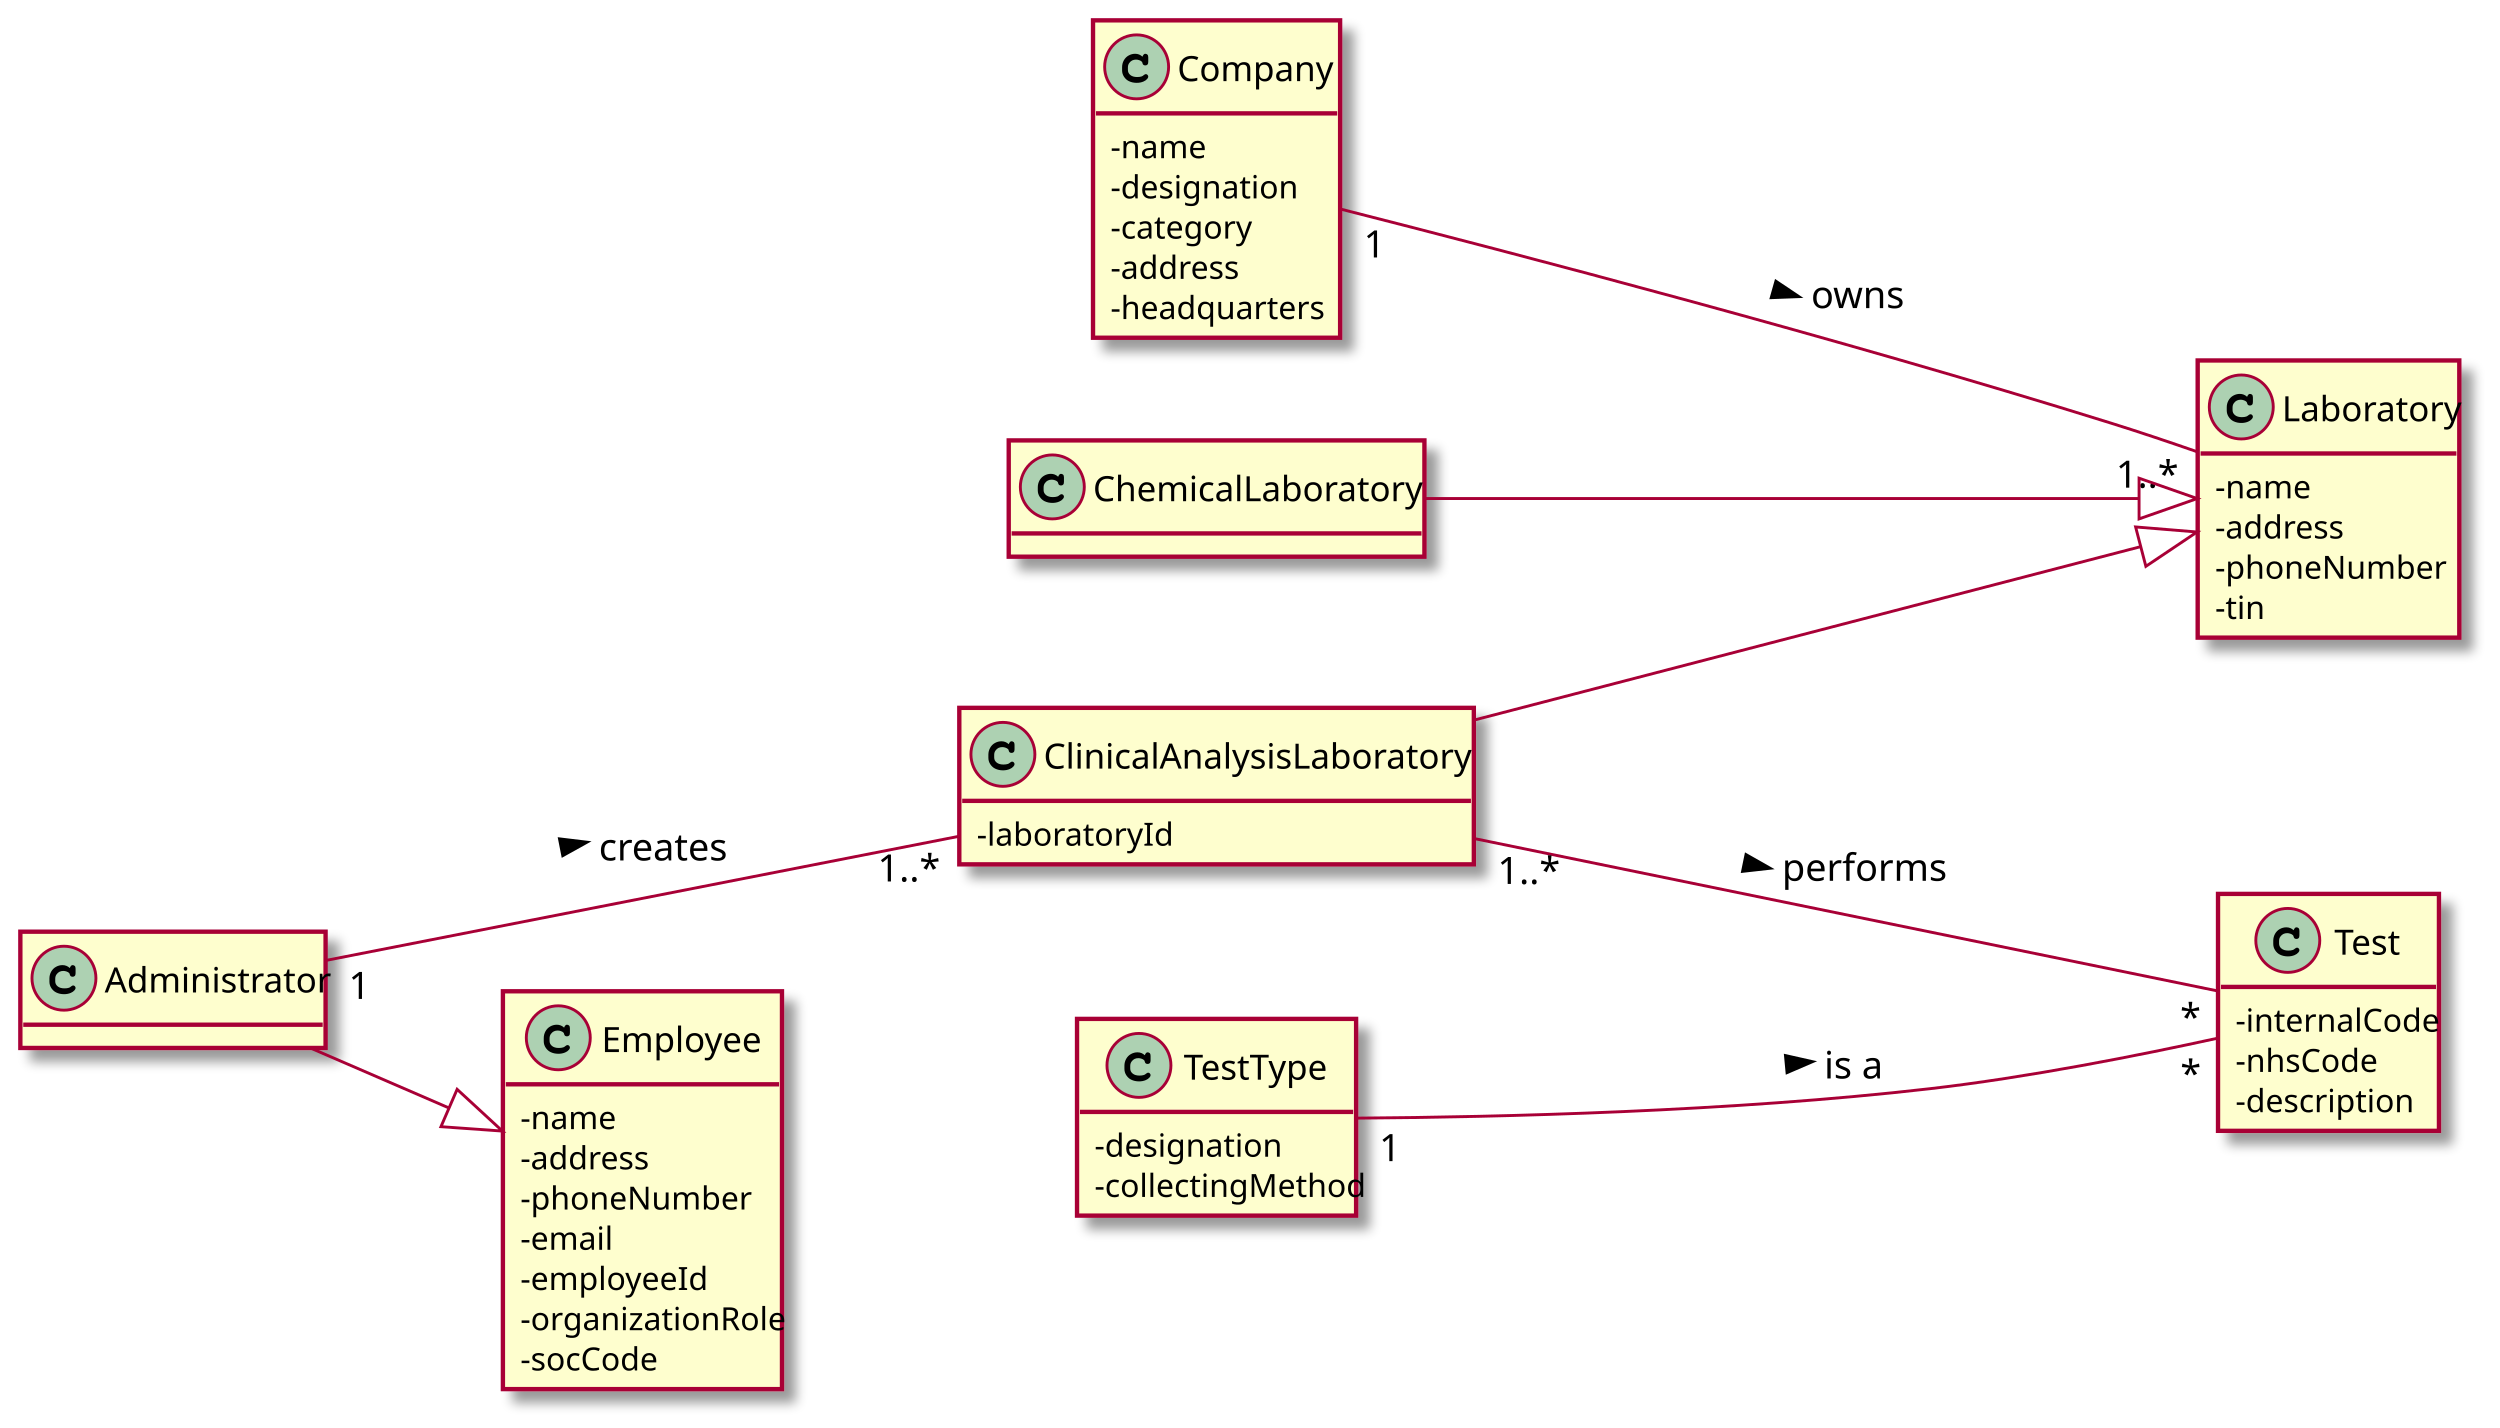
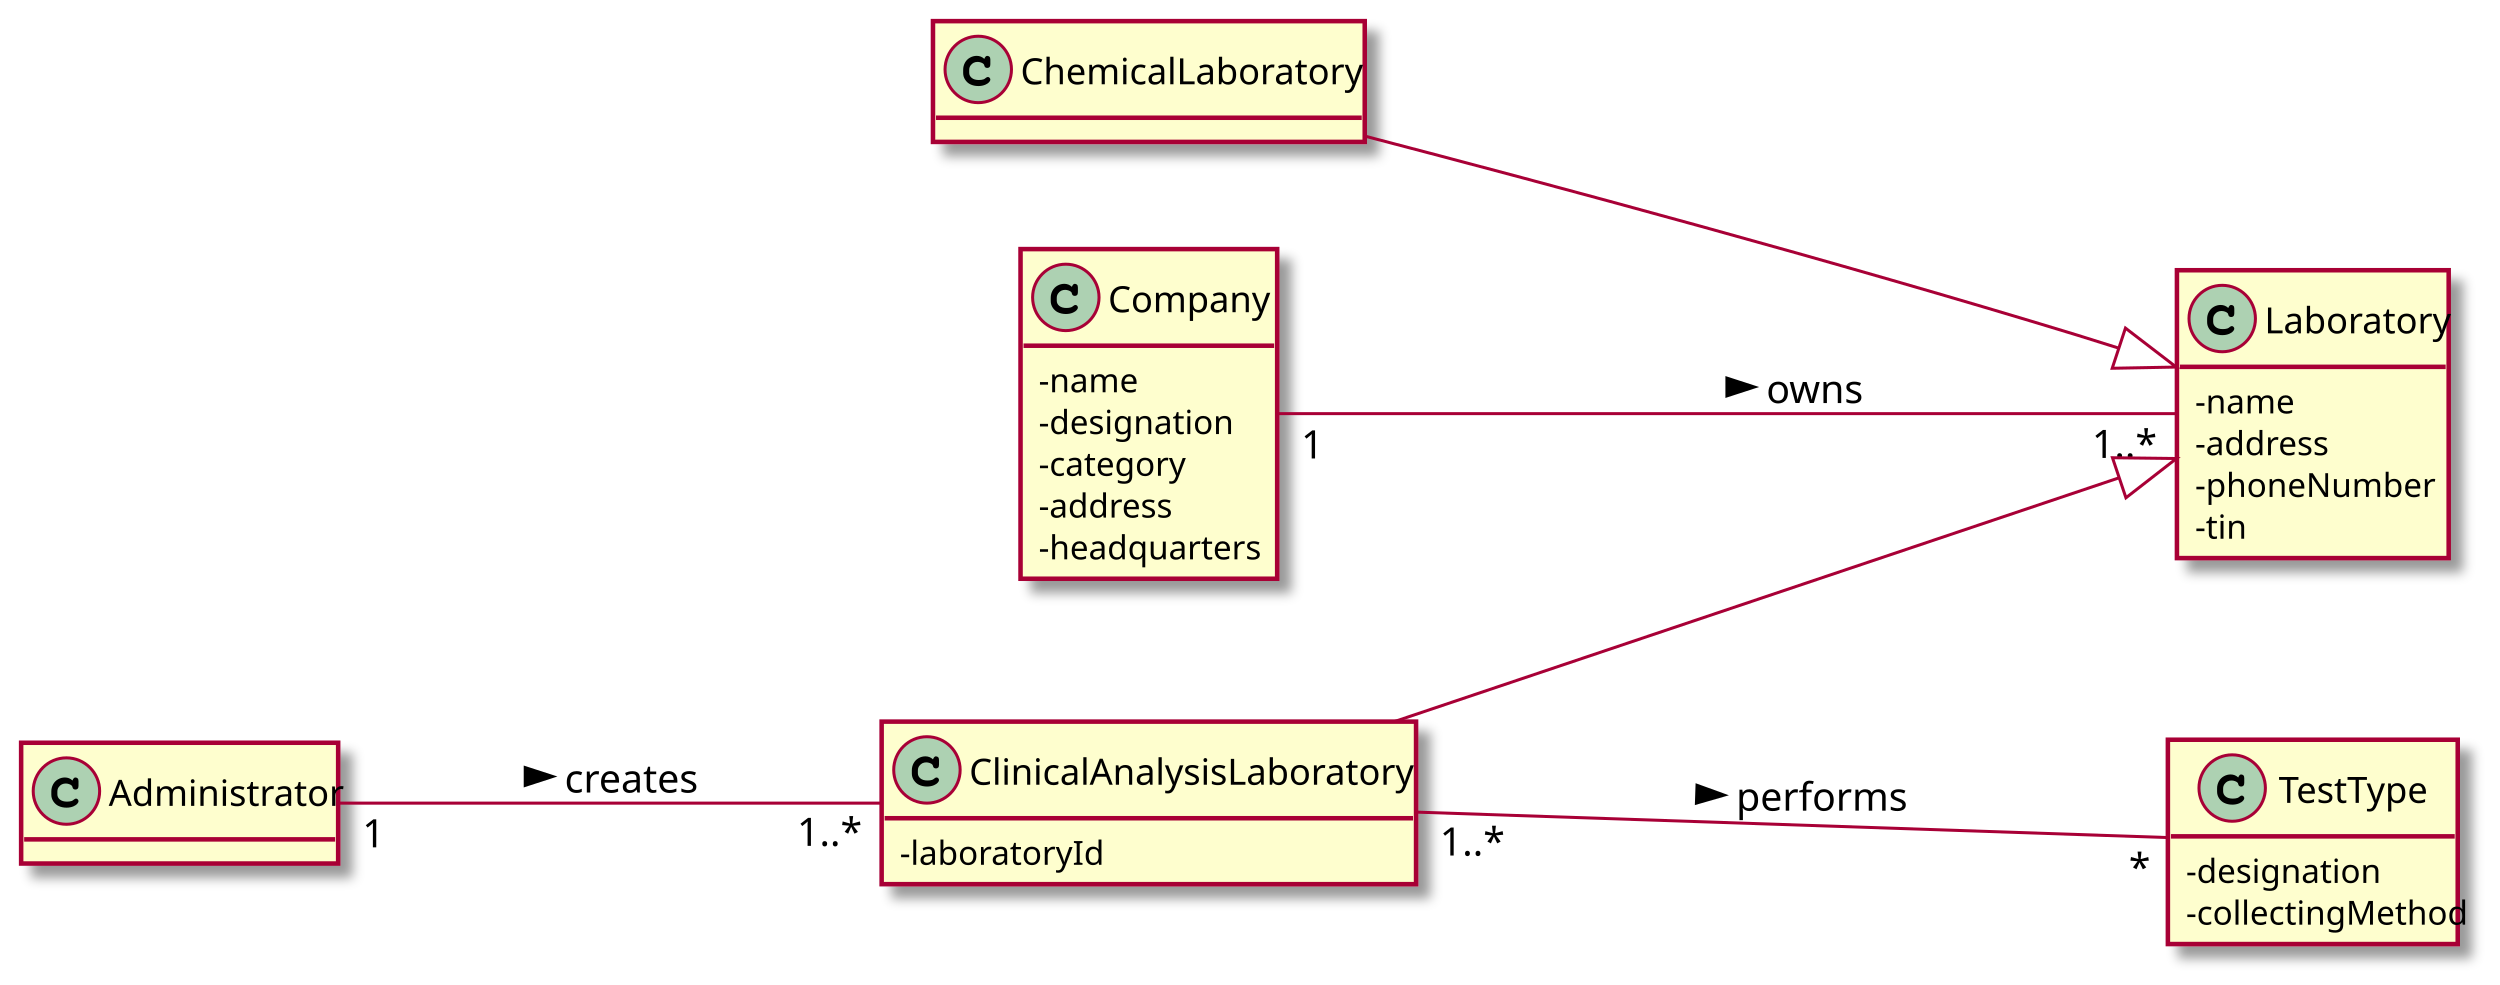
- <svg xmlns="http://www.w3.org/2000/svg" contentScriptType="application/ecmascript" contentStyleType="text/css" height="491px" preserveAspectRatio="none" style="width:860px;height:491px;" version="1.1" viewBox="0 0 860 491" width="860px" zoomAndPan="magnify">
+ <svg xmlns="http://www.w3.org/2000/svg" contentScriptType="application/ecmascript" contentStyleType="text/css" height="326px" preserveAspectRatio="none" style="width:828px;height:326px;" version="1.1" viewBox="0 0 828 326" width="828px" zoomAndPan="magnify">
  <defs>
-     <filter height="300%" id="f1gujw9wguo5zh" width="300%" x="-1" y="-1">
+     <filter height="300%" id="f1x66e6q6ec8m7" width="300%" x="-1" y="-1">
      <feGaussianBlur result="blurOut" stdDeviation="2.0" />
      <feColorMatrix in="blurOut" result="blurOut2" type="matrix" values="0 0 0 0 0 0 0 0 0 0 0 0 0 0 0 0 0 0 .4 0" />
      <feOffset dx="4.0" dy="4.0" in="blurOut2" result="blurOut3" />
      <feBlend in="SourceGraphic" in2="blurOut3" mode="normal" />
    </filter>
  </defs>
  <g>
-     <rect codeLine="6" fill="#FEFECE" filter="url(#f1gujw9wguo5zh)" height="81.508" id="Test" style="stroke:#A80036;stroke-width:1.5;" width="76" x="763" y="307.5" />
-     <ellipse cx="787" cy="323.5" fill="#ADD1B2" rx="11" ry="11" style="stroke:#A80036;stroke-width:1.0;" />
-     <path d="M789,320 Q789.203,319.5 789.438,319.25 Q789.672,319 789.938,319 Q790.406,319 790.703,319.281 Q791,319.562 791,320.219 L791,321.781 Q791,322.438 790.719,322.719 Q790.438,323 790,323 Q789.609,323 789.359,322.828 Q789.109,322.656 789,322.203 Q788.953,321.891 788.781,321.719 Q788.469,321.391 787.906,321.203 Q787.344,321 786.781,321 Q786.078,321 785.484,321.281 Q784.906,321.562 784.453,322.188 Q784,322.812 784,323.672 L784,324.594 Q784,325.625 784.844,326.312 Q785.688,327 787.188,327 Q788.078,327 788.703,326.797 Q789.062,326.688 789.469,326.328 Q789.734,326.125 789.875,326.062 Q790.016,326 790.188,326 Q790.516,326 790.75,326.266 Q791,326.516 791,326.875 Q791,327.219 790.656,327.625 Q790.156,328.219 789.359,328.547 Q788.312,329 787.031,329 Q785.531,329 784.328,328.406 Q783.359,327.938 782.672,326.922 Q782,325.906 782,324.703 L782,323.609 Q782,322.359 782.594,321.266 Q783.203,320.172 784.25,319.594 Q785.312,319 786.5,319 Q787.219,319 787.844,319.25 Q788.469,319.5 789,320 Z " fill="#000000" />
-     <text fill="#000000" font-family="sans-serif" font-size="12" lengthAdjust="spacing" textLength="24" x="803" y="328.41">Test</text>
-     <line style="stroke:#A80036;stroke-width:1.5;" x1="764" x2="838" y1="339.5" y2="339.5" />
-     <text fill="#000000" font-family="sans-serif" font-size="11" lengthAdjust="spacing" textLength="64" x="769" y="354.919">-internalCode</text>
-     <text fill="#000000" font-family="sans-serif" font-size="11" lengthAdjust="spacing" textLength="47" x="769" y="368.755">-nhsCode</text>
-     <text fill="#000000" font-family="sans-serif" font-size="11" lengthAdjust="spacing" textLength="57" x="769" y="382.591">-description</text>
-     <rect codeLine="12" fill="#FEFECE" filter="url(#f1gujw9wguo5zh)" height="109.18" id="Company" style="stroke:#A80036;stroke-width:1.5;" width="85" x="376" y="7" />
-     <ellipse cx="391" cy="23" fill="#ADD1B2" rx="11" ry="11" style="stroke:#A80036;stroke-width:1.0;" />
-     <path d="M393,19.5 Q393.203,19 393.438,18.75 Q393.672,18.5 393.938,18.5 Q394.406,18.5 394.703,18.781 Q395,19.062 395,19.719 L395,21.281 Q395,21.938 394.719,22.219 Q394.438,22.5 394,22.5 Q393.609,22.5 393.359,22.328 Q393.109,22.156 393,21.703 Q392.953,21.391 392.781,21.219 Q392.469,20.891 391.906,20.703 Q391.344,20.5 390.781,20.5 Q390.078,20.5 389.484,20.781 Q388.906,21.062 388.453,21.688 Q388,22.312 388,23.172 L388,24.094 Q388,25.125 388.844,25.812 Q389.688,26.5 391.188,26.5 Q392.078,26.5 392.703,26.297 Q393.062,26.188 393.469,25.828 Q393.734,25.625 393.875,25.562 Q394.016,25.5 394.188,25.5 Q394.516,25.5 394.75,25.766 Q395,26.016 395,26.375 Q395,26.719 394.656,27.125 Q394.156,27.719 393.359,28.047 Q392.312,28.5 391.031,28.5 Q389.531,28.5 388.328,27.906 Q387.359,27.438 386.672,26.422 Q386,25.406 386,24.203 L386,23.109 Q386,21.859 386.594,20.766 Q387.203,19.672 388.25,19.094 Q389.312,18.5 390.5,18.5 Q391.219,18.5 391.844,18.75 Q392.469,19 393,19.5 Z " fill="#000000" />
-     <text fill="#000000" font-family="sans-serif" font-size="12" lengthAdjust="spacing" textLength="53" x="405" y="27.91">Company</text>
-     <line style="stroke:#A80036;stroke-width:1.5;" x1="377" x2="460" y1="39" y2="39" />
-     <text fill="#000000" font-family="sans-serif" font-size="11" lengthAdjust="spacing" textLength="30" x="382" y="54.419">-name</text>
-     <text fill="#000000" font-family="sans-serif" font-size="11" lengthAdjust="spacing" textLength="59" x="382" y="68.255">-designation</text>
-     <text fill="#000000" font-family="sans-serif" font-size="11" lengthAdjust="spacing" textLength="47" x="382" y="82.091">-category</text>
-     <text fill="#000000" font-family="sans-serif" font-size="11" lengthAdjust="spacing" textLength="44" x="382" y="95.927">-address</text>
-     <text fill="#000000" font-family="sans-serif" font-size="11" lengthAdjust="spacing" textLength="69" x="382" y="109.763">-headquarters</text>
-     <rect codeLine="20" fill="#FEFECE" filter="url(#f1gujw9wguo5zh)" height="95.344" id="Laboratory" style="stroke:#A80036;stroke-width:1.5;" width="90" x="756" y="124" />
-     <ellipse cx="771" cy="140" fill="#ADD1B2" rx="11" ry="11" style="stroke:#A80036;stroke-width:1.0;" />
-     <path d="M773,136.5 Q773.203,136 773.438,135.75 Q773.672,135.5 773.938,135.5 Q774.406,135.5 774.703,135.781 Q775,136.062 775,136.719 L775,138.281 Q775,138.938 774.719,139.219 Q774.438,139.5 774,139.5 Q773.609,139.5 773.359,139.328 Q773.109,139.156 773,138.703 Q772.953,138.391 772.781,138.219 Q772.469,137.891 771.906,137.703 Q771.344,137.5 770.781,137.5 Q770.078,137.5 769.484,137.781 Q768.906,138.062 768.453,138.688 Q768,139.312 768,140.172 L768,141.094 Q768,142.125 768.844,142.812 Q769.688,143.5 771.188,143.5 Q772.078,143.5 772.703,143.297 Q773.062,143.188 773.469,142.828 Q773.734,142.625 773.875,142.562 Q774.016,142.5 774.188,142.5 Q774.516,142.5 774.75,142.766 Q775,143.016 775,143.375 Q775,143.719 774.656,144.125 Q774.156,144.719 773.359,145.047 Q772.312,145.5 771.031,145.5 Q769.531,145.5 768.328,144.906 Q767.359,144.438 766.672,143.422 Q766,142.406 766,141.203 L766,140.109 Q766,138.859 766.594,137.766 Q767.203,136.672 768.25,136.094 Q769.312,135.5 770.5,135.5 Q771.219,135.5 771.844,135.75 Q772.469,136 773,136.5 Z " fill="#000000" />
-     <text fill="#000000" font-family="sans-serif" font-size="12" lengthAdjust="spacing" textLength="58" x="785" y="144.91">Laboratory</text>
-     <line style="stroke:#A80036;stroke-width:1.5;" x1="757" x2="845" y1="156" y2="156" />
-     <text fill="#000000" font-family="sans-serif" font-size="11" lengthAdjust="spacing" textLength="30" x="762" y="171.419">-name</text>
-     <text fill="#000000" font-family="sans-serif" font-size="11" lengthAdjust="spacing" textLength="44" x="762" y="185.255">-address</text>
-     <text fill="#000000" font-family="sans-serif" font-size="11" lengthAdjust="spacing" textLength="71" x="762" y="199.091">-phoneNumber</text>
-     <text fill="#000000" font-family="sans-serif" font-size="11" lengthAdjust="spacing" textLength="15" x="762" y="212.927">-tin</text>
-     <rect codeLine="27" fill="#FEFECE" filter="url(#f1gujw9wguo5zh)" height="53.836" id="ClinicalAnalysisLaboratory" style="stroke:#A80036;stroke-width:1.5;" width="177" x="330" y="243.5" />
-     <ellipse cx="345" cy="259.5" fill="#ADD1B2" rx="11" ry="11" style="stroke:#A80036;stroke-width:1.0;" />
-     <path d="M347,256 Q347.203,255.5 347.438,255.25 Q347.672,255 347.938,255 Q348.406,255 348.703,255.281 Q349,255.562 349,256.219 L349,257.781 Q349,258.438 348.719,258.719 Q348.438,259 348,259 Q347.609,259 347.359,258.828 Q347.109,258.656 347,258.203 Q346.953,257.891 346.781,257.719 Q346.469,257.391 345.906,257.203 Q345.344,257 344.781,257 Q344.078,257 343.484,257.281 Q342.906,257.562 342.453,258.188 Q342,258.812 342,259.672 L342,260.594 Q342,261.625 342.844,262.312 Q343.688,263 345.188,263 Q346.078,263 346.703,262.797 Q347.062,262.688 347.469,262.328 Q347.734,262.125 347.875,262.062 Q348.016,262 348.188,262 Q348.516,262 348.75,262.266 Q349,262.516 349,262.875 Q349,263.219 348.656,263.625 Q348.156,264.219 347.359,264.547 Q346.312,265 345.031,265 Q343.531,265 342.328,264.406 Q341.359,263.938 340.672,262.922 Q340,261.906 340,260.703 L340,259.609 Q340,258.359 340.594,257.266 Q341.203,256.172 342.25,255.594 Q343.312,255 344.5,255 Q345.219,255 345.844,255.25 Q346.469,255.5 347,256 Z " fill="#000000" />
-     <text fill="#000000" font-family="sans-serif" font-size="12" lengthAdjust="spacing" textLength="145" x="359" y="264.41">ClinicalAnalysisLaboratory</text>
-     <line style="stroke:#A80036;stroke-width:1.5;" x1="331" x2="506" y1="275.5" y2="275.5" />
-     <text fill="#000000" font-family="sans-serif" font-size="11" lengthAdjust="spacing" textLength="61" x="336" y="290.919">-laboratoryId</text>
-     <rect codeLine="31" fill="#FEFECE" filter="url(#f1gujw9wguo5zh)" height="136.852" id="Employee" style="stroke:#A80036;stroke-width:1.5;" width="96" x="173" y="341" />
-     <ellipse cx="192.05" cy="357" fill="#ADD1B2" rx="11" ry="11" style="stroke:#A80036;stroke-width:1.0;" />
-     <path d="M194.05,353.5 Q194.253,353 194.488,352.75 Q194.722,352.5 194.988,352.5 Q195.456,352.5 195.753,352.781 Q196.05,353.062 196.05,353.719 L196.05,355.281 Q196.05,355.938 195.769,356.219 Q195.488,356.5 195.05,356.5 Q194.659,356.5 194.409,356.328 Q194.159,356.156 194.05,355.703 Q194.003,355.391 193.831,355.219 Q193.519,354.891 192.956,354.703 Q192.394,354.5 191.831,354.5 Q191.128,354.5 190.534,354.781 Q189.956,355.062 189.503,355.688 Q189.05,356.312 189.05,357.172 L189.05,358.094 Q189.05,359.125 189.894,359.812 Q190.738,360.5 192.238,360.5 Q193.128,360.5 193.753,360.297 Q194.113,360.188 194.519,359.828 Q194.784,359.625 194.925,359.562 Q195.066,359.5 195.238,359.5 Q195.566,359.5 195.8,359.766 Q196.05,360.016 196.05,360.375 Q196.05,360.719 195.706,361.125 Q195.206,361.719 194.409,362.047 Q193.363,362.5 192.081,362.5 Q190.581,362.5 189.378,361.906 Q188.409,361.438 187.722,360.422 Q187.05,359.406 187.05,358.203 L187.05,357.109 Q187.05,355.859 187.644,354.766 Q188.253,353.672 189.3,353.094 Q190.363,352.5 191.55,352.5 Q192.269,352.5 192.894,352.75 Q193.519,353 194.05,353.5 Z " fill="#000000" />
-     <text fill="#000000" font-family="sans-serif" font-size="12" lengthAdjust="spacing" textLength="55" x="206.95" y="361.91">Employee</text>
-     <line style="stroke:#A80036;stroke-width:1.5;" x1="174" x2="268" y1="373" y2="373" />
-     <text fill="#000000" font-family="sans-serif" font-size="11" lengthAdjust="spacing" textLength="30" x="179" y="388.419">-name</text>
-     <text fill="#000000" font-family="sans-serif" font-size="11" lengthAdjust="spacing" textLength="44" x="179" y="402.255">-address</text>
-     <text fill="#000000" font-family="sans-serif" font-size="11" lengthAdjust="spacing" textLength="71" x="179" y="416.091">-phoneNumber</text>
-     <text fill="#000000" font-family="sans-serif" font-size="11" lengthAdjust="spacing" textLength="28" x="179" y="429.927">-email</text>
-     <text fill="#000000" font-family="sans-serif" font-size="11" lengthAdjust="spacing" textLength="58" x="179" y="443.763">-employeeId</text>
-     <text fill="#000000" font-family="sans-serif" font-size="11" lengthAdjust="spacing" textLength="84" x="179" y="457.599">-organizationRole</text>
-     <text fill="#000000" font-family="sans-serif" font-size="11" lengthAdjust="spacing" textLength="47" x="179" y="471.435">-socCode</text>
-     <rect codeLine="41" fill="#FEFECE" filter="url(#f1gujw9wguo5zh)" height="67.672" id="TestType" style="stroke:#A80036;stroke-width:1.5;" width="96" x="370.5" y="350.5" />
-     <ellipse cx="391.8" cy="366.5" fill="#ADD1B2" rx="11" ry="11" style="stroke:#A80036;stroke-width:1.0;" />
-     <path d="M393.8,363 Q394.003,362.5 394.238,362.25 Q394.472,362 394.738,362 Q395.206,362 395.503,362.281 Q395.8,362.562 395.8,363.219 L395.8,364.781 Q395.8,365.438 395.519,365.719 Q395.238,366 394.8,366 Q394.409,366 394.159,365.828 Q393.909,365.656 393.8,365.203 Q393.753,364.891 393.581,364.719 Q393.269,364.391 392.706,364.203 Q392.144,364 391.581,364 Q390.878,364 390.284,364.281 Q389.706,364.562 389.253,365.188 Q388.8,365.812 388.8,366.672 L388.8,367.594 Q388.8,368.625 389.644,369.312 Q390.488,370 391.988,370 Q392.878,370 393.503,369.797 Q393.863,369.688 394.269,369.328 Q394.534,369.125 394.675,369.062 Q394.816,369 394.988,369 Q395.316,369 395.55,369.266 Q395.8,369.516 395.8,369.875 Q395.8,370.219 395.456,370.625 Q394.956,371.219 394.159,371.547 Q393.113,372 391.831,372 Q390.331,372 389.128,371.406 Q388.159,370.938 387.472,369.922 Q386.8,368.906 386.8,367.703 L386.8,366.609 Q386.8,365.359 387.394,364.266 Q388.003,363.172 389.05,362.594 Q390.113,362 391.3,362 Q392.019,362 392.644,362.25 Q393.269,362.5 393.8,363 Z " fill="#000000" />
-     <text fill="#000000" font-family="sans-serif" font-size="12" lengthAdjust="spacing" textLength="50" x="407.2" y="371.41">TestType</text>
-     <line style="stroke:#A80036;stroke-width:1.5;" x1="371.5" x2="465.5" y1="382.5" y2="382.5" />
-     <text fill="#000000" font-family="sans-serif" font-size="11" lengthAdjust="spacing" textLength="59" x="376.5" y="397.919">-designation</text>
-     <text fill="#000000" font-family="sans-serif" font-size="11" lengthAdjust="spacing" textLength="84" x="376.5" y="411.755">-collectingMethod</text>
-     <rect codeLine="46" fill="#FEFECE" filter="url(#f1gujw9wguo5zh)" height="40" id="ChemicalLaboratory" style="stroke:#A80036;stroke-width:1.5;" width="143" x="347" y="151.5" />
-     <ellipse cx="362" cy="167.5" fill="#ADD1B2" rx="11" ry="11" style="stroke:#A80036;stroke-width:1.0;" />
-     <path d="M364,164 Q364.203,163.5 364.438,163.25 Q364.672,163 364.938,163 Q365.406,163 365.703,163.281 Q366,163.562 366,164.219 L366,165.781 Q366,166.438 365.719,166.719 Q365.438,167 365,167 Q364.609,167 364.359,166.828 Q364.109,166.656 364,166.203 Q363.953,165.891 363.781,165.719 Q363.469,165.391 362.906,165.203 Q362.344,165 361.781,165 Q361.078,165 360.484,165.281 Q359.906,165.562 359.453,166.188 Q359,166.812 359,167.672 L359,168.594 Q359,169.625 359.844,170.312 Q360.688,171 362.188,171 Q363.078,171 363.703,170.797 Q364.062,170.688 364.469,170.328 Q364.734,170.125 364.875,170.062 Q365.016,170 365.188,170 Q365.516,170 365.75,170.266 Q366,170.516 366,170.875 Q366,171.219 365.656,171.625 Q365.156,172.219 364.359,172.547 Q363.312,173 362.031,173 Q360.531,173 359.328,172.406 Q358.359,171.938 357.672,170.922 Q357,169.906 357,168.703 L357,167.609 Q357,166.359 357.594,165.266 Q358.203,164.172 359.25,163.594 Q360.312,163 361.5,163 Q362.219,163 362.844,163.25 Q363.469,163.5 364,164 Z " fill="#000000" />
-     <text fill="#000000" font-family="sans-serif" font-size="12" lengthAdjust="spacing" textLength="111" x="376" y="172.41">ChemicalLaboratory</text>
-     <line style="stroke:#A80036;stroke-width:1.5;" x1="348" x2="489" y1="183.5" y2="183.5" />
-     <rect codeLine="50" fill="#FEFECE" filter="url(#f1gujw9wguo5zh)" height="40" id="Administrator" style="stroke:#A80036;stroke-width:1.5;" width="105" x="7" y="320.5" />
-     <ellipse cx="22" cy="336.5" fill="#ADD1B2" rx="11" ry="11" style="stroke:#A80036;stroke-width:1.0;" />
-     <path d="M24,333 Q24.203,332.5 24.438,332.25 Q24.672,332 24.938,332 Q25.406,332 25.703,332.281 Q26,332.562 26,333.219 L26,334.781 Q26,335.438 25.719,335.719 Q25.438,336 25,336 Q24.609,336 24.359,335.828 Q24.109,335.656 24,335.203 Q23.953,334.891 23.781,334.719 Q23.469,334.391 22.906,334.203 Q22.344,334 21.781,334 Q21.078,334 20.484,334.281 Q19.906,334.562 19.453,335.188 Q19,335.812 19,336.672 L19,337.594 Q19,338.625 19.844,339.312 Q20.688,340 22.188,340 Q23.078,340 23.703,339.797 Q24.062,339.688 24.469,339.328 Q24.734,339.125 24.875,339.062 Q25.016,339 25.188,339 Q25.516,339 25.75,339.266 Q26,339.516 26,339.875 Q26,340.219 25.656,340.625 Q25.156,341.219 24.359,341.547 Q23.312,342 22.031,342 Q20.531,342 19.328,341.406 Q18.359,340.938 17.672,339.922 Q17,338.906 17,337.703 L17,336.609 Q17,335.359 17.594,334.266 Q18.203,333.172 19.25,332.594 Q20.312,332 21.5,332 Q22.219,332 22.844,332.25 Q23.469,332.5 24,333 Z " fill="#000000" />
-     <text fill="#000000" font-family="sans-serif" font-size="12" lengthAdjust="spacing" textLength="73" x="36" y="341.41">Administrator</text>
-     <line style="stroke:#A80036;stroke-width:1.5;" x1="8" x2="111" y1="352.5" y2="352.5" />
-     <path codeLine="54" d="M461.41,71.99 C520.69,87.05 632.25,116.23 726,145.5 C735.75,148.54 746.14,152.04 755.95,155.45 " fill="none" id="Company-Laboratory" style="stroke:#A80036;stroke-width:1.0;" />
-     <polygon fill="#000000" points="618.811,102.039,610.909,96.745,609.307,102.401,618.811,102.039" style="stroke:#000000;stroke-width:1.0;" />
-     <text fill="#000000" font-family="sans-serif" font-size="13" lengthAdjust="spacing" textLength="30" x="623" y="105.995">owns</text>
-     <text fill="#000000" font-family="sans-serif" font-size="13" lengthAdjust="spacing" textLength="7" x="469.097" y="88.562">1</text>
-     <text fill="#000000" font-family="sans-serif" font-size="13" lengthAdjust="spacing" textLength="20" x="727.865" y="167.763">1..*</text>
-     <path codeLine="55" d="M507.27,247.66 C577.23,229.46 673.53,204.41 736.26,188.08 " fill="none" id="ClinicalAnalysisLaboratory-to-Laboratory" style="stroke:#A80036;stroke-width:1.0;" />
-     <polygon fill="none" points="734.65,181.27,755.77,183.01,738.18,194.82,734.65,181.27" style="stroke:#A80036;stroke-width:1.0;" />
-     <path codeLine="56" d="M507.27,288.49 C588.04,305.05 703.93,328.81 762.73,340.86 " fill="none" id="ClinicalAnalysisLaboratory-Test" style="stroke:#A80036;stroke-width:1.0;" />
-     <polygon fill="#000000" points="608.898,298.68,600.628,293.984,599.447,299.743,608.898,298.68" style="stroke:#000000;stroke-width:1.0;" />
-     <text fill="#000000" font-family="sans-serif" font-size="13" lengthAdjust="spacing" textLength="50" x="613" y="302.995">performs</text>
-     <text fill="#000000" font-family="sans-serif" font-size="13" lengthAdjust="spacing" textLength="20" x="515.141" y="304.077">1..*</text>
-     <text fill="#000000" font-family="sans-serif" font-size="13" lengthAdjust="spacing" textLength="5" x="749.958" y="354.504">*</text>
-     <path codeLine="57" d="M466.53,384.64 C515.88,384.3 595.63,382.39 664,374.5 C697.79,370.6 735.78,363.07 763,357.11 " fill="none" id="TestType-Test" style="stroke:#A80036;stroke-width:1.0;" />
-     <polygon fill="#000000" points="623.479,365.214,614.201,363.123,614.744,368.976,623.479,365.214" style="stroke:#000000;stroke-width:1.0;" />
-     <text fill="#000000" font-family="sans-serif" font-size="13" lengthAdjust="spacing" textLength="21" x="627.5" y="370.995">is a</text>
-     <text fill="#000000" font-family="sans-serif" font-size="13" lengthAdjust="spacing" textLength="7" x="474.421" y="399.434">1</text>
-     <text fill="#000000" font-family="sans-serif" font-size="13" lengthAdjust="spacing" textLength="5" x="750.027" y="373.958">*</text>
-     <path codeLine="58" d="M112.03,330.4 C168.9,319.25 261.41,301.11 329.75,287.71 " fill="none" id="Administrator-ClinicalAnalysisLaboratory" style="stroke:#A80036;stroke-width:1.0;" />
-     <polygon fill="#000000" points="201.907,289.714,192.465,288.57,193.596,294.338,201.907,289.714" style="stroke:#000000;stroke-width:1.0;" />
-     <text fill="#000000" font-family="sans-serif" font-size="13" lengthAdjust="spacing" textLength="43" x="206" y="295.995">creates</text>
-     <text fill="#000000" font-family="sans-serif" font-size="13" lengthAdjust="spacing" textLength="7" x="119.909" y="343.625">1</text>
-     <text fill="#000000" font-family="sans-serif" font-size="13" lengthAdjust="spacing" textLength="20" x="301.881" y="303.235">1..*</text>
-     <path codeLine="59" d="M107.06,360.64 C121.85,367.04 138.49,374.24 154.37,381.11 " fill="none" id="Administrator-to-Employee" style="stroke:#A80036;stroke-width:1.0;" />
-     <polygon fill="none" points="157.25,374.73,172.83,389.09,151.69,387.58,157.25,374.73" style="stroke:#A80036;stroke-width:1.0;" />
-     <path codeLine="60" d="M490.18,171.5 C560.53,171.5 667.57,171.5 735.63,171.5 " fill="none" id="ChemicalLaboratory-to-Laboratory" style="stroke:#A80036;stroke-width:1.0;" />
-     <polygon fill="none" points="735.84,164.5,755.84,171.5,735.84,178.5,735.84,164.5" style="stroke:#A80036;stroke-width:1.0;" />
+     <rect codeLine="7" fill="#FEFECE" filter="url(#f1x66e6q6ec8m7)" height="109.18" id="Company" style="stroke:#A80036;stroke-width:1.5;" width="85" x="338" y="82.5" />
+     <ellipse cx="353" cy="98.5" fill="#ADD1B2" rx="11" ry="11" style="stroke:#A80036;stroke-width:1.0;" />
+     <path d="M355,95 Q355.203,94.5 355.438,94.25 Q355.672,94 355.938,94 Q356.406,94 356.703,94.281 Q357,94.562 357,95.219 L357,96.781 Q357,97.438 356.719,97.719 Q356.438,98 356,98 Q355.609,98 355.359,97.828 Q355.109,97.656 355,97.203 Q354.953,96.891 354.781,96.719 Q354.469,96.391 353.906,96.203 Q353.344,96 352.781,96 Q352.078,96 351.484,96.281 Q350.906,96.562 350.453,97.188 Q350,97.812 350,98.672 L350,99.594 Q350,100.625 350.844,101.312 Q351.688,102 353.188,102 Q354.078,102 354.703,101.797 Q355.062,101.688 355.469,101.328 Q355.734,101.125 355.875,101.062 Q356.016,101 356.188,101 Q356.516,101 356.75,101.266 Q357,101.516 357,101.875 Q357,102.219 356.656,102.625 Q356.156,103.219 355.359,103.547 Q354.312,104 353.031,104 Q351.531,104 350.328,103.406 Q349.359,102.938 348.672,101.922 Q348,100.906 348,99.703 L348,98.609 Q348,97.359 348.594,96.266 Q349.203,95.172 350.25,94.594 Q351.312,94 352.5,94 Q353.219,94 353.844,94.25 Q354.469,94.5 355,95 Z " fill="#000000" />
+     <text fill="#000000" font-family="sans-serif" font-size="12" lengthAdjust="spacing" textLength="53" x="367" y="103.41">Company</text>
+     <line style="stroke:#A80036;stroke-width:1.5;" x1="339" x2="422" y1="114.5" y2="114.5" />
+     <text fill="#000000" font-family="sans-serif" font-size="11" lengthAdjust="spacing" textLength="30" x="344" y="129.919">-name</text>
+     <text fill="#000000" font-family="sans-serif" font-size="11" lengthAdjust="spacing" textLength="59" x="344" y="143.755">-designation</text>
+     <text fill="#000000" font-family="sans-serif" font-size="11" lengthAdjust="spacing" textLength="47" x="344" y="157.591">-category</text>
+     <text fill="#000000" font-family="sans-serif" font-size="11" lengthAdjust="spacing" textLength="44" x="344" y="171.427">-address</text>
+     <text fill="#000000" font-family="sans-serif" font-size="11" lengthAdjust="spacing" textLength="69" x="344" y="185.263">-headquarters</text>
+     <rect codeLine="15" fill="#FEFECE" filter="url(#f1x66e6q6ec8m7)" height="95.344" id="Laboratory" style="stroke:#A80036;stroke-width:1.5;" width="90" x="721" y="89.5" />
+     <ellipse cx="736" cy="105.5" fill="#ADD1B2" rx="11" ry="11" style="stroke:#A80036;stroke-width:1.0;" />
+     <path d="M738,102 Q738.203,101.5 738.438,101.25 Q738.672,101 738.938,101 Q739.406,101 739.703,101.281 Q740,101.562 740,102.219 L740,103.781 Q740,104.438 739.719,104.719 Q739.438,105 739,105 Q738.609,105 738.359,104.828 Q738.109,104.656 738,104.203 Q737.953,103.891 737.781,103.719 Q737.469,103.391 736.906,103.203 Q736.344,103 735.781,103 Q735.078,103 734.484,103.281 Q733.906,103.562 733.453,104.188 Q733,104.812 733,105.672 L733,106.594 Q733,107.625 733.844,108.312 Q734.688,109 736.188,109 Q737.078,109 737.703,108.797 Q738.062,108.688 738.469,108.328 Q738.734,108.125 738.875,108.062 Q739.016,108 739.188,108 Q739.516,108 739.75,108.266 Q740,108.516 740,108.875 Q740,109.219 739.656,109.625 Q739.156,110.219 738.359,110.547 Q737.312,111 736.031,111 Q734.531,111 733.328,110.406 Q732.359,109.938 731.672,108.922 Q731,107.906 731,106.703 L731,105.609 Q731,104.359 731.594,103.266 Q732.203,102.172 733.25,101.594 Q734.312,101 735.5,101 Q736.219,101 736.844,101.25 Q737.469,101.5 738,102 Z " fill="#000000" />
+     <text fill="#000000" font-family="sans-serif" font-size="12" lengthAdjust="spacing" textLength="58" x="750" y="110.41">Laboratory</text>
+     <line style="stroke:#A80036;stroke-width:1.5;" x1="722" x2="810" y1="121.5" y2="121.5" />
+     <text fill="#000000" font-family="sans-serif" font-size="11" lengthAdjust="spacing" textLength="30" x="727" y="136.919">-name</text>
+     <text fill="#000000" font-family="sans-serif" font-size="11" lengthAdjust="spacing" textLength="44" x="727" y="150.755">-address</text>
+     <text fill="#000000" font-family="sans-serif" font-size="11" lengthAdjust="spacing" textLength="71" x="727" y="164.591">-phoneNumber</text>
+     <text fill="#000000" font-family="sans-serif" font-size="11" lengthAdjust="spacing" textLength="15" x="727" y="178.427">-tin</text>
+     <rect codeLine="22" fill="#FEFECE" filter="url(#f1x66e6q6ec8m7)" height="53.836" id="ClinicalAnalysisLaboratory" style="stroke:#A80036;stroke-width:1.5;" width="177" x="292" y="239" />
+     <ellipse cx="307" cy="255" fill="#ADD1B2" rx="11" ry="11" style="stroke:#A80036;stroke-width:1.0;" />
+     <path d="M309,251.5 Q309.203,251 309.438,250.75 Q309.672,250.5 309.938,250.5 Q310.406,250.5 310.703,250.781 Q311,251.062 311,251.719 L311,253.281 Q311,253.938 310.719,254.219 Q310.438,254.5 310,254.5 Q309.609,254.5 309.359,254.328 Q309.109,254.156 309,253.703 Q308.953,253.391 308.781,253.219 Q308.469,252.891 307.906,252.703 Q307.344,252.5 306.781,252.5 Q306.078,252.5 305.484,252.781 Q304.906,253.062 304.453,253.688 Q304,254.312 304,255.172 L304,256.094 Q304,257.125 304.844,257.812 Q305.688,258.5 307.188,258.5 Q308.078,258.5 308.703,258.297 Q309.062,258.188 309.469,257.828 Q309.734,257.625 309.875,257.562 Q310.016,257.5 310.188,257.5 Q310.516,257.5 310.75,257.766 Q311,258.016 311,258.375 Q311,258.719 310.656,259.125 Q310.156,259.719 309.359,260.047 Q308.312,260.5 307.031,260.5 Q305.531,260.5 304.328,259.906 Q303.359,259.438 302.672,258.422 Q302,257.406 302,256.203 L302,255.109 Q302,253.859 302.594,252.766 Q303.203,251.672 304.25,251.094 Q305.312,250.5 306.5,250.5 Q307.219,250.5 307.844,250.75 Q308.469,251 309,251.5 Z " fill="#000000" />
+     <text fill="#000000" font-family="sans-serif" font-size="12" lengthAdjust="spacing" textLength="145" x="321" y="259.91">ClinicalAnalysisLaboratory</text>
+     <line style="stroke:#A80036;stroke-width:1.5;" x1="293" x2="468" y1="271" y2="271" />
+     <text fill="#000000" font-family="sans-serif" font-size="11" lengthAdjust="spacing" textLength="61" x="298" y="286.419">-laboratoryId</text>
+     <rect codeLine="26" fill="#FEFECE" filter="url(#f1x66e6q6ec8m7)" height="67.672" id="TestType" style="stroke:#A80036;stroke-width:1.5;" width="96" x="718" y="245" />
+     <ellipse cx="739.3" cy="261" fill="#ADD1B2" rx="11" ry="11" style="stroke:#A80036;stroke-width:1.0;" />
+     <path d="M741.3,257.5 Q741.503,257 741.737,256.75 Q741.972,256.5 742.237,256.5 Q742.706,256.5 743.003,256.781 Q743.3,257.062 743.3,257.719 L743.3,259.281 Q743.3,259.938 743.019,260.219 Q742.737,260.5 742.3,260.5 Q741.909,260.5 741.659,260.328 Q741.409,260.156 741.3,259.703 Q741.253,259.391 741.081,259.219 Q740.769,258.891 740.206,258.703 Q739.644,258.5 739.081,258.5 Q738.378,258.5 737.784,258.781 Q737.206,259.062 736.753,259.688 Q736.3,260.312 736.3,261.172 L736.3,262.094 Q736.3,263.125 737.144,263.812 Q737.987,264.5 739.487,264.5 Q740.378,264.5 741.003,264.297 Q741.362,264.188 741.769,263.828 Q742.034,263.625 742.175,263.562 Q742.316,263.5 742.487,263.5 Q742.816,263.5 743.05,263.766 Q743.3,264.016 743.3,264.375 Q743.3,264.719 742.956,265.125 Q742.456,265.719 741.659,266.047 Q740.612,266.5 739.331,266.5 Q737.831,266.5 736.628,265.906 Q735.659,265.438 734.972,264.422 Q734.3,263.406 734.3,262.203 L734.3,261.109 Q734.3,259.859 734.894,258.766 Q735.503,257.672 736.55,257.094 Q737.612,256.5 738.8,256.5 Q739.519,256.5 740.144,256.75 Q740.769,257 741.3,257.5 Z " fill="#000000" />
+     <text fill="#000000" font-family="sans-serif" font-size="12" lengthAdjust="spacing" textLength="50" x="754.7" y="265.91">TestType</text>
+     <line style="stroke:#A80036;stroke-width:1.5;" x1="719" x2="813" y1="277" y2="277" />
+     <text fill="#000000" font-family="sans-serif" font-size="11" lengthAdjust="spacing" textLength="59" x="724" y="292.419">-designation</text>
+     <text fill="#000000" font-family="sans-serif" font-size="11" lengthAdjust="spacing" textLength="84" x="724" y="306.255">-collectingMethod</text>
+     <rect codeLine="31" fill="#FEFECE" filter="url(#f1x66e6q6ec8m7)" height="40" id="ChemicalLaboratory" style="stroke:#A80036;stroke-width:1.5;" width="143" x="309" y="7" />
+     <ellipse cx="324" cy="23" fill="#ADD1B2" rx="11" ry="11" style="stroke:#A80036;stroke-width:1.0;" />
+     <path d="M326,19.5 Q326.203,19 326.438,18.75 Q326.672,18.5 326.938,18.5 Q327.406,18.5 327.703,18.781 Q328,19.062 328,19.719 L328,21.281 Q328,21.938 327.719,22.219 Q327.438,22.5 327,22.5 Q326.609,22.5 326.359,22.328 Q326.109,22.156 326,21.703 Q325.953,21.391 325.781,21.219 Q325.469,20.891 324.906,20.703 Q324.344,20.5 323.781,20.5 Q323.078,20.5 322.484,20.781 Q321.906,21.062 321.453,21.688 Q321,22.312 321,23.172 L321,24.094 Q321,25.125 321.844,25.812 Q322.688,26.5 324.188,26.5 Q325.078,26.5 325.703,26.297 Q326.062,26.188 326.469,25.828 Q326.734,25.625 326.875,25.562 Q327.016,25.5 327.188,25.5 Q327.516,25.5 327.75,25.766 Q328,26.016 328,26.375 Q328,26.719 327.656,27.125 Q327.156,27.719 326.359,28.047 Q325.312,28.5 324.031,28.5 Q322.531,28.5 321.328,27.906 Q320.359,27.438 319.672,26.422 Q319,25.406 319,24.203 L319,23.109 Q319,21.859 319.594,20.766 Q320.203,19.672 321.25,19.094 Q322.312,18.5 323.5,18.5 Q324.219,18.5 324.844,18.75 Q325.469,19 326,19.5 Z " fill="#000000" />
+     <text fill="#000000" font-family="sans-serif" font-size="12" lengthAdjust="spacing" textLength="111" x="338" y="27.91">ChemicalLaboratory</text>
+     <line style="stroke:#A80036;stroke-width:1.5;" x1="310" x2="451" y1="39" y2="39" />
+     <rect codeLine="35" fill="#FEFECE" filter="url(#f1x66e6q6ec8m7)" height="40" id="Administrator" style="stroke:#A80036;stroke-width:1.5;" width="105" x="7" y="246" />
+     <ellipse cx="22" cy="262" fill="#ADD1B2" rx="11" ry="11" style="stroke:#A80036;stroke-width:1.0;" />
+     <path d="M24,258.5 Q24.203,258 24.438,257.75 Q24.672,257.5 24.938,257.5 Q25.406,257.5 25.703,257.781 Q26,258.062 26,258.719 L26,260.281 Q26,260.938 25.719,261.219 Q25.438,261.5 25,261.5 Q24.609,261.5 24.359,261.328 Q24.109,261.156 24,260.703 Q23.953,260.391 23.781,260.219 Q23.469,259.891 22.906,259.703 Q22.344,259.5 21.781,259.5 Q21.078,259.5 20.484,259.781 Q19.906,260.062 19.453,260.688 Q19,261.312 19,262.172 L19,263.094 Q19,264.125 19.844,264.812 Q20.688,265.5 22.188,265.5 Q23.078,265.5 23.703,265.297 Q24.062,265.188 24.469,264.828 Q24.734,264.625 24.875,264.562 Q25.016,264.5 25.188,264.5 Q25.516,264.5 25.75,264.766 Q26,265.016 26,265.375 Q26,265.719 25.656,266.125 Q25.156,266.719 24.359,267.047 Q23.312,267.5 22.031,267.5 Q20.531,267.5 19.328,266.906 Q18.359,266.438 17.672,265.422 Q17,264.406 17,263.203 L17,262.109 Q17,260.859 17.594,259.766 Q18.203,258.672 19.25,258.094 Q20.312,257.5 21.5,257.5 Q22.219,257.5 22.844,257.75 Q23.469,258 24,258.5 Z " fill="#000000" />
+     <text fill="#000000" font-family="sans-serif" font-size="12" lengthAdjust="spacing" textLength="73" x="36" y="266.91">Administrator</text>
+     <line style="stroke:#A80036;stroke-width:1.5;" x1="8" x2="111" y1="278" y2="278" />
+     <path codeLine="39" d="M423.27,137 C496.26,137 646.35,137 720.93,137 " fill="none" id="Company-Laboratory" style="stroke:#A80036;stroke-width:1.0;" />
+     <polygon fill="#000000" points="581,128.176,571.955,125.237,571.955,131.115,581,128.176" style="stroke:#000000;stroke-width:1.0;" />
+     <text fill="#000000" font-family="sans-serif" font-size="13" lengthAdjust="spacing" textLength="30" x="585" y="133.495">owns</text>
+     <text fill="#000000" font-family="sans-serif" font-size="13" lengthAdjust="spacing" textLength="7" x="430.933" y="151.834">1</text>
+     <text fill="#000000" font-family="sans-serif" font-size="13" lengthAdjust="spacing" textLength="20" x="692.842" y="151.671">1..*</text>
+     <path codeLine="40" d="M461.89,238.96 C533.25,214.95 636.1,180.36 701.74,158.28 " fill="none" id="ClinicalAnalysisLaboratory-to-Laboratory" style="stroke:#A80036;stroke-width:1.0;" />
+     <polygon fill="none" points="699.65,151.6,720.84,151.86,704.11,164.87,699.65,151.6" style="stroke:#A80036;stroke-width:1.0;" />
+     <path codeLine="41" d="M469,268.97 C546.26,271.59 655.97,275.3 717.83,277.4 " fill="none" id="ClinicalAnalysisLaboratory-TestType" style="stroke:#A80036;stroke-width:1.0;" />
+     <polygon fill="#000000" points="570.997,263.345,562.057,260.102,561.858,265.976,570.997,263.345" style="stroke:#000000;stroke-width:1.0;" />
+     <text fill="#000000" font-family="sans-serif" font-size="13" lengthAdjust="spacing" textLength="50" x="575" y="268.495">performs</text>
+     <text fill="#000000" font-family="sans-serif" font-size="13" lengthAdjust="spacing" textLength="20" x="476.849" y="283.36">1..*</text>
+     <text fill="#000000" font-family="sans-serif" font-size="13" lengthAdjust="spacing" textLength="5" x="705.071" y="291.927">*</text>
+     <path codeLine="42" d="M112.11,266 C160.6,266 234.14,266 291.83,266 " fill="none" id="Administrator-ClinicalAnalysisLaboratory" style="stroke:#A80036;stroke-width:1.0;" />
+     <polygon fill="#000000" points="183,257.176,173.955,254.237,173.955,260.115,183,257.176" style="stroke:#000000;stroke-width:1.0;" />
+     <text fill="#000000" font-family="sans-serif" font-size="13" lengthAdjust="spacing" textLength="43" x="187" y="262.495">creates</text>
+     <text fill="#000000" font-family="sans-serif" font-size="13" lengthAdjust="spacing" textLength="7" x="120.001" y="280.645">1</text>
+     <text fill="#000000" font-family="sans-serif" font-size="13" lengthAdjust="spacing" textLength="20" x="263.967" y="280.153">1..*</text>
+     <path codeLine="43" d="M452.14,45.11 C514.48,61.39 607.66,86.45 688,111 C692.41,112.35 696.96,113.78 701.52,115.24 " fill="none" id="ChemicalLaboratory-to-Laboratory" style="stroke:#A80036;stroke-width:1.0;" />
+     <polygon fill="none" points="703.95,108.67,720.76,121.57,699.57,121.97,703.95,108.67" style="stroke:#A80036;stroke-width:1.0;" />
  </g>
</svg>
